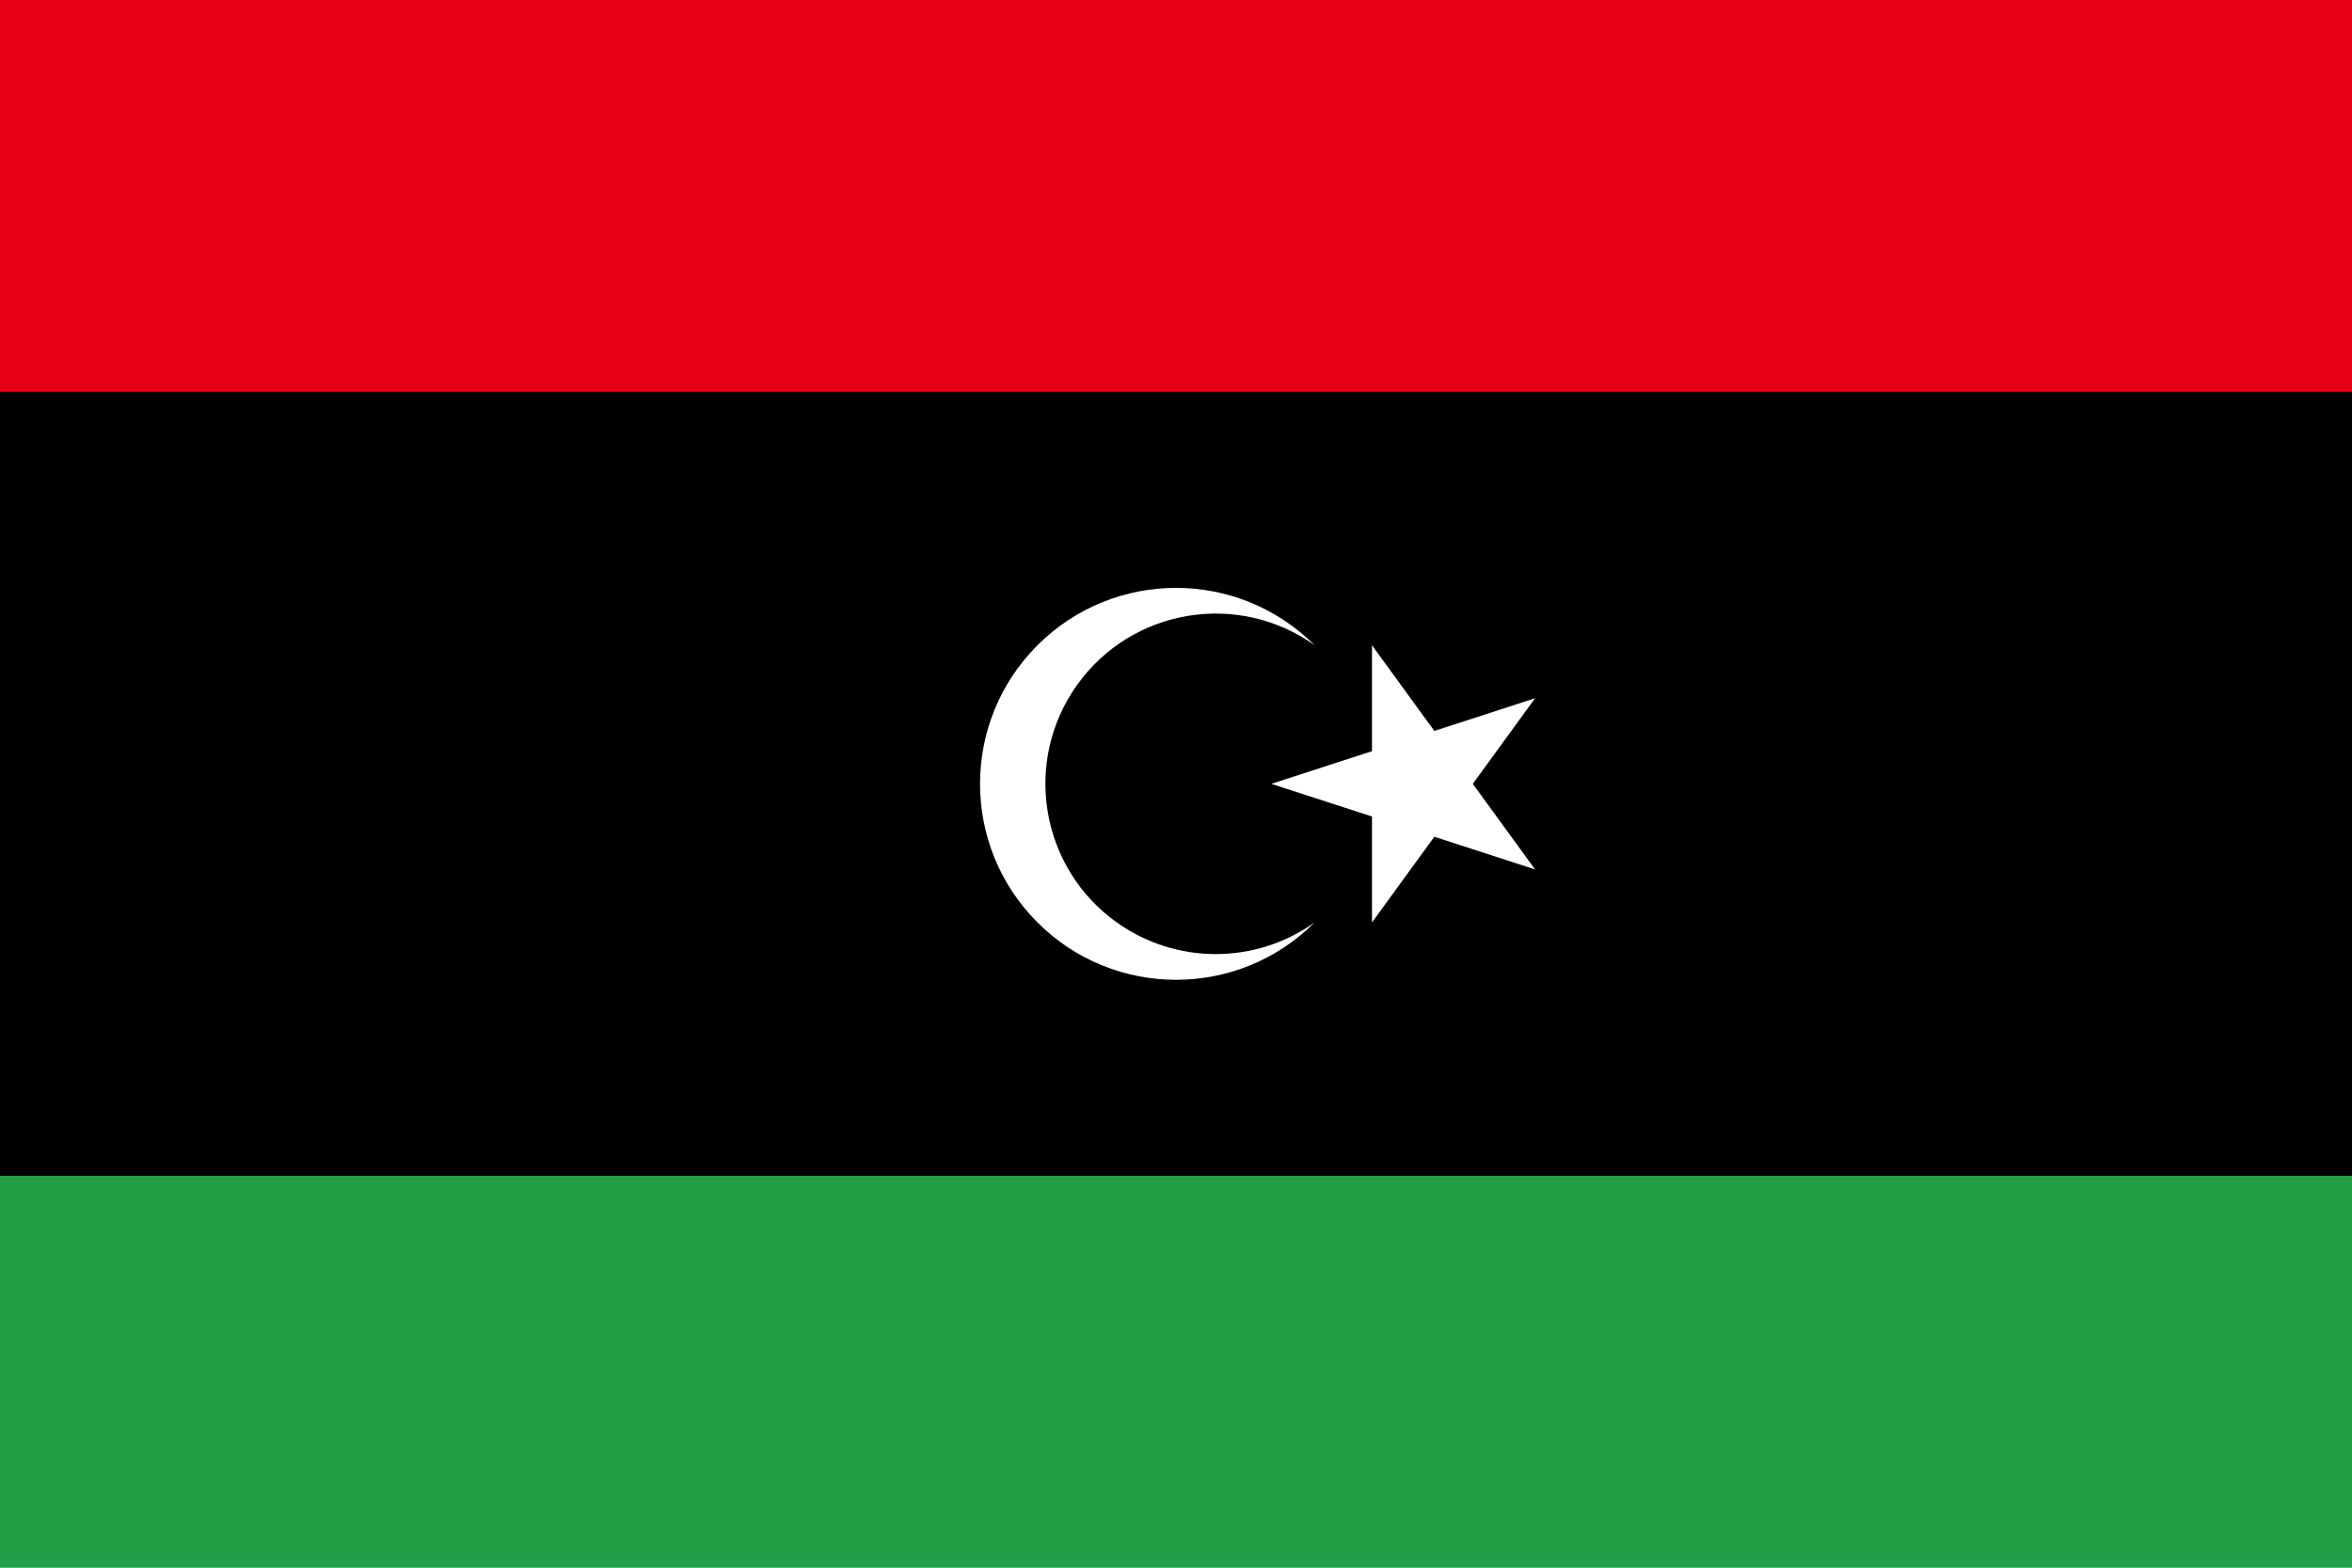
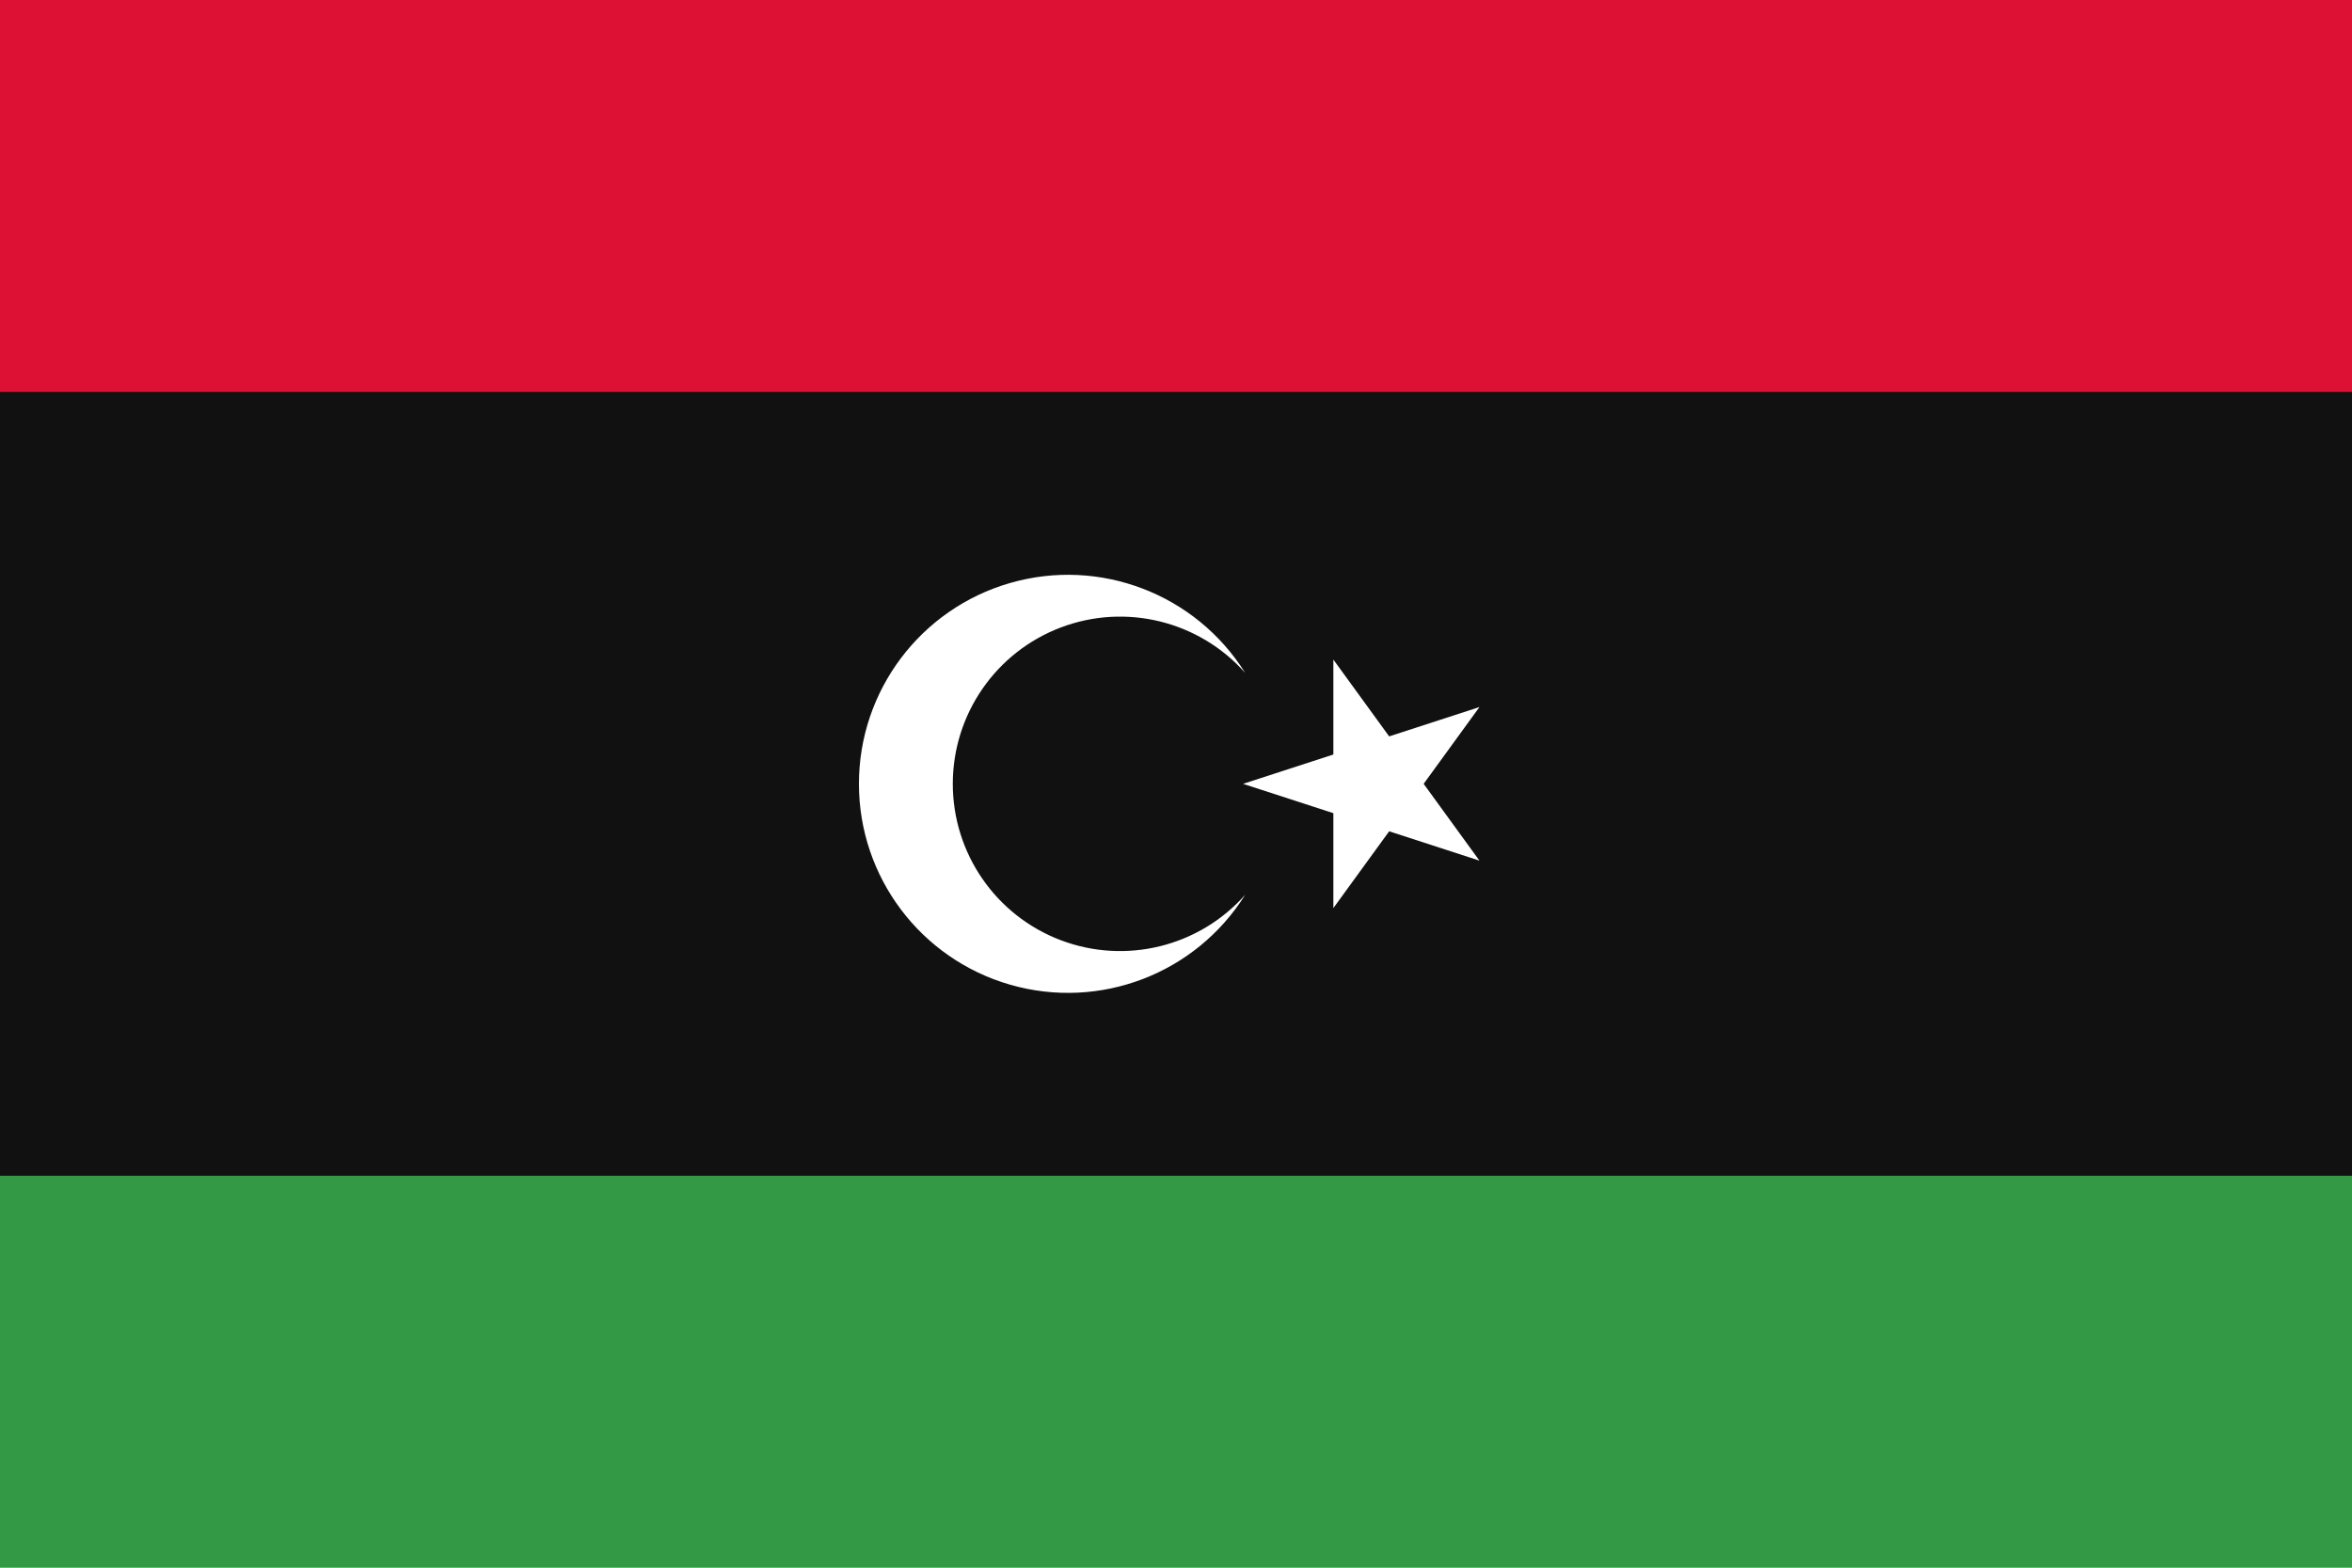
- <svg xmlns="http://www.w3.org/2000/svg" height="666.667" viewBox="0 0 1000 666.667" width="1000">
-   <clipPath id="a">
-     <path d="m0 500h750v-500h-750z" transform="translate(-405.4004 -250)" />
-   </clipPath>
-   <g transform="matrix(1.333333 0 0 -1.333333 0 666.6667)">
-     <path d="m0 0h750v500h-750z" fill="#239e46" />
-     <path d="m0 125h750v375h-750z" />
-     <path d="m0 375h750v125h-750z" fill="#e70013" />
+ <svg xmlns="http://www.w3.org/2000/svg" width="144" height="96" viewBox="0 0 900 600">
+   <rect fill="#394" width="900" height="600" />
+   <rect fill="#111" width="900" height="450" />
+   <rect fill="#d13" width="900" height="150" />
+   <g fill="#fff" transform="translate(-50 0)">
+     <path transform="translate(288,140) scale(0.4,0.4)" d="M596.159,506.191 A160 160 0 1,1 596.159,293.809 A200 200 0 1,0 596.159,506.191ZZ" />
+     <path transform="translate(234,100) scale(0.5,0.5)" d="M583.334,400L764.235,458.779L652.431,304.894 V495.106L764.235,341.221Z" />
  </g>
-   <path clip-path="url(#a)" d="m0 0 84.1 27.3-52-71.5v88.4l52-71.5zm13.8 44.2c-24.411 17.42-58.322 11.752-75.741-12.659-17.42-24.411-11.753-58.321 12.658-75.741 18.871-13.467 44.211-13.467 63.083 0-24.411-24.404-63.984-24.4-88.389.012-24.404 24.411-24.399 63.983.012 88.388 24.406 24.4 63.971 24.4 88.377 0" fill="#fff" transform="matrix(1.333333 0 0 -1.333333 540.5339 333.3333)" />
</svg>
